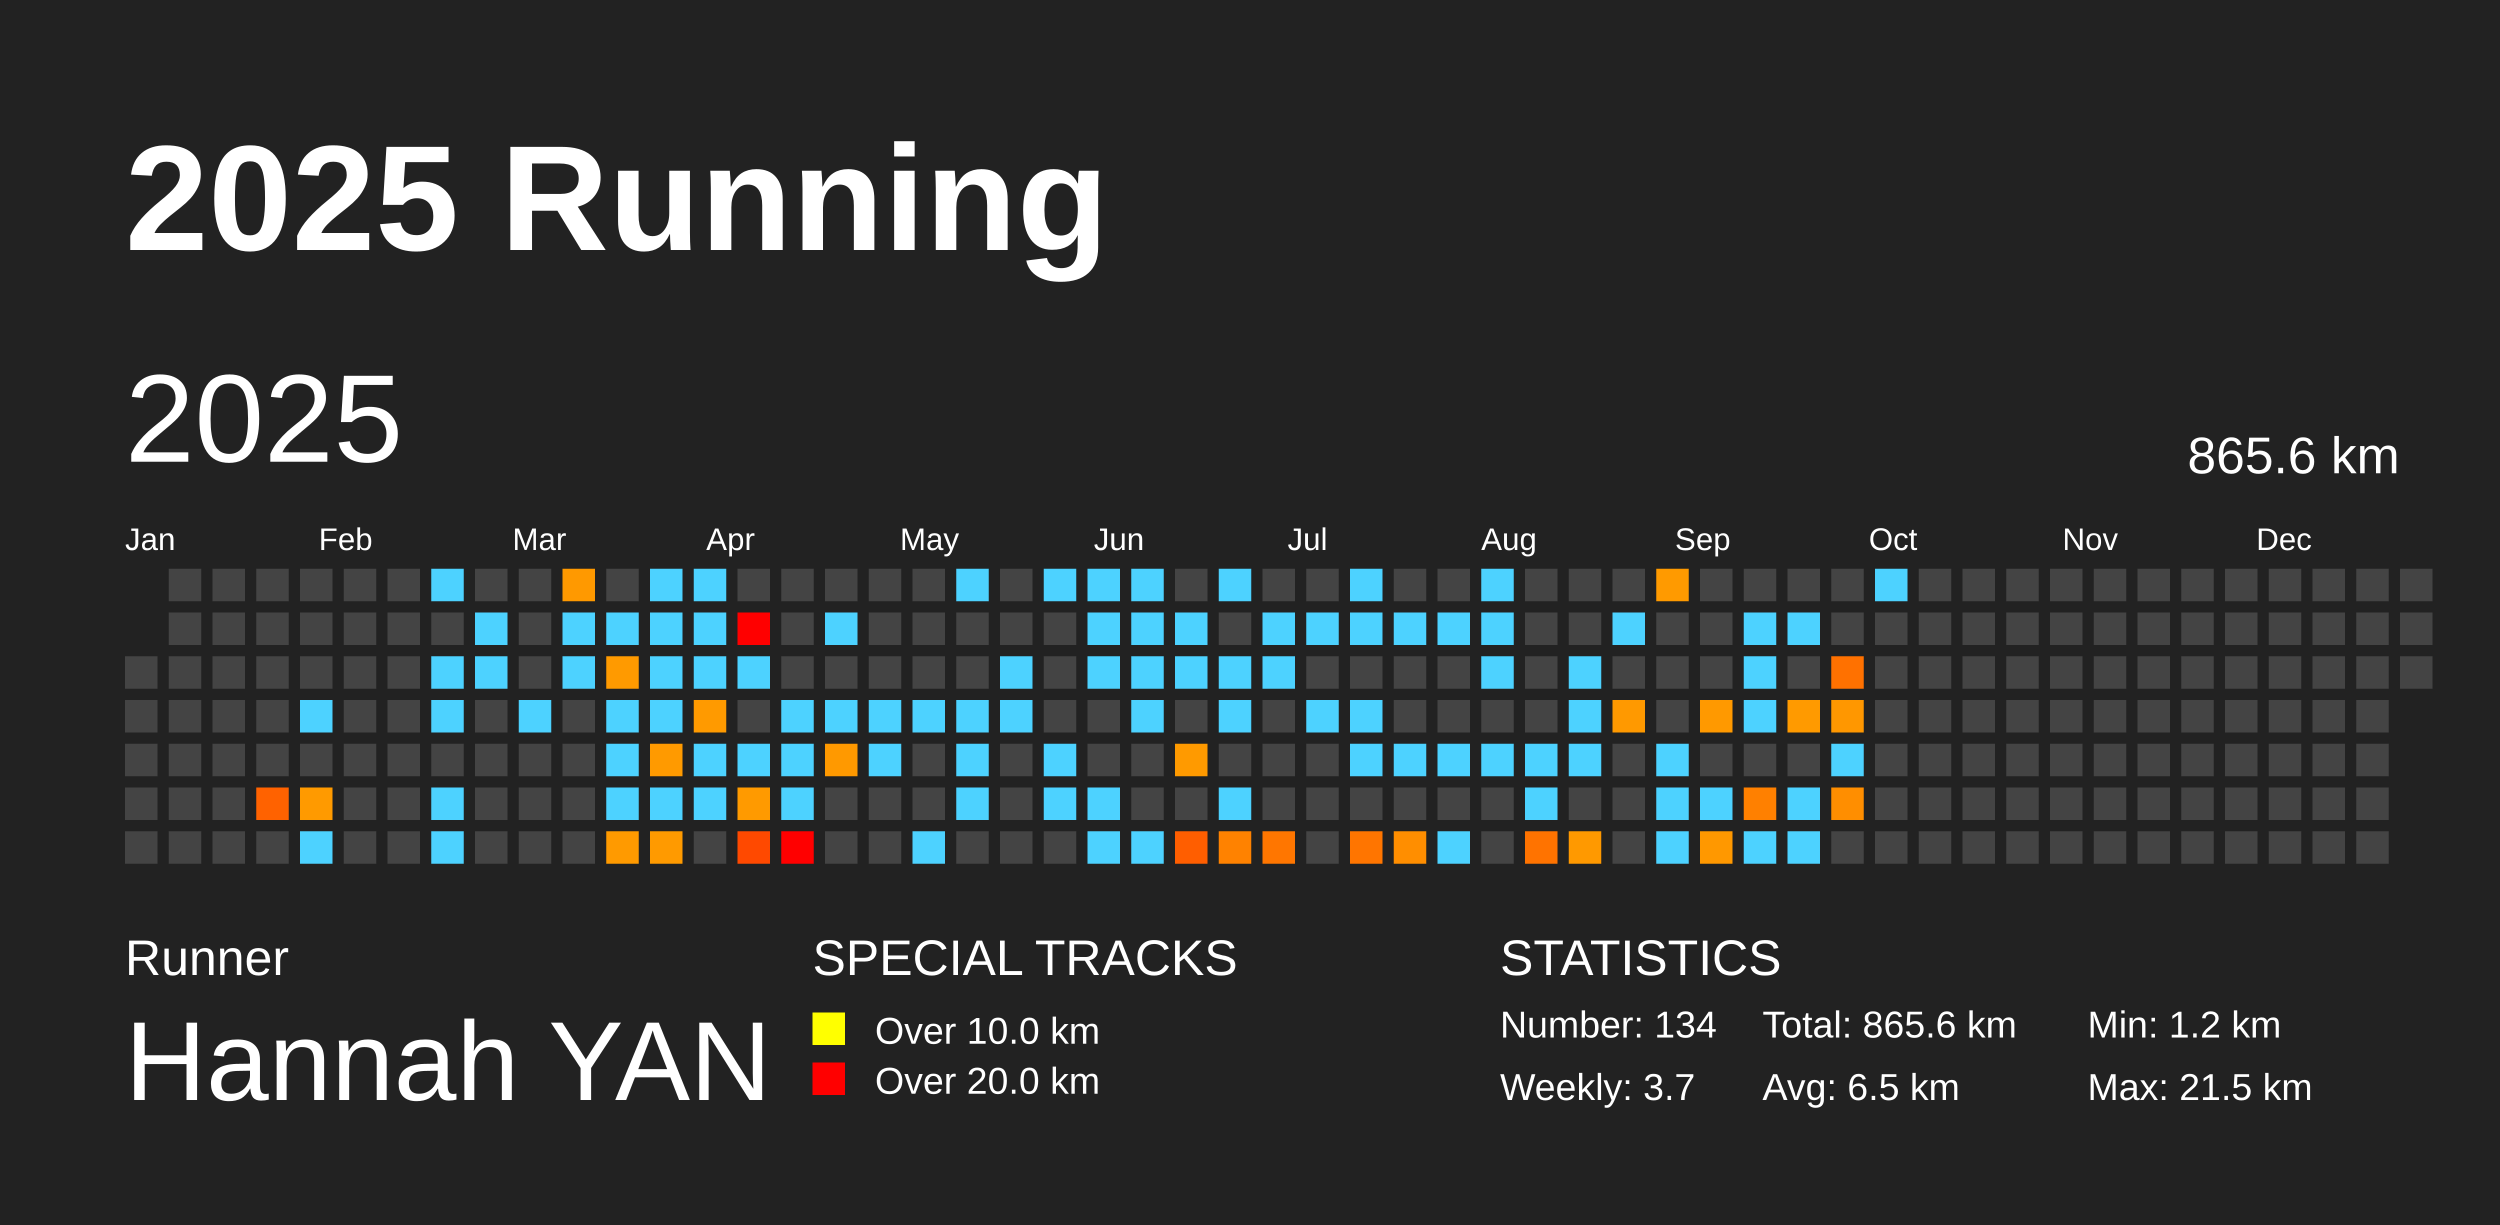
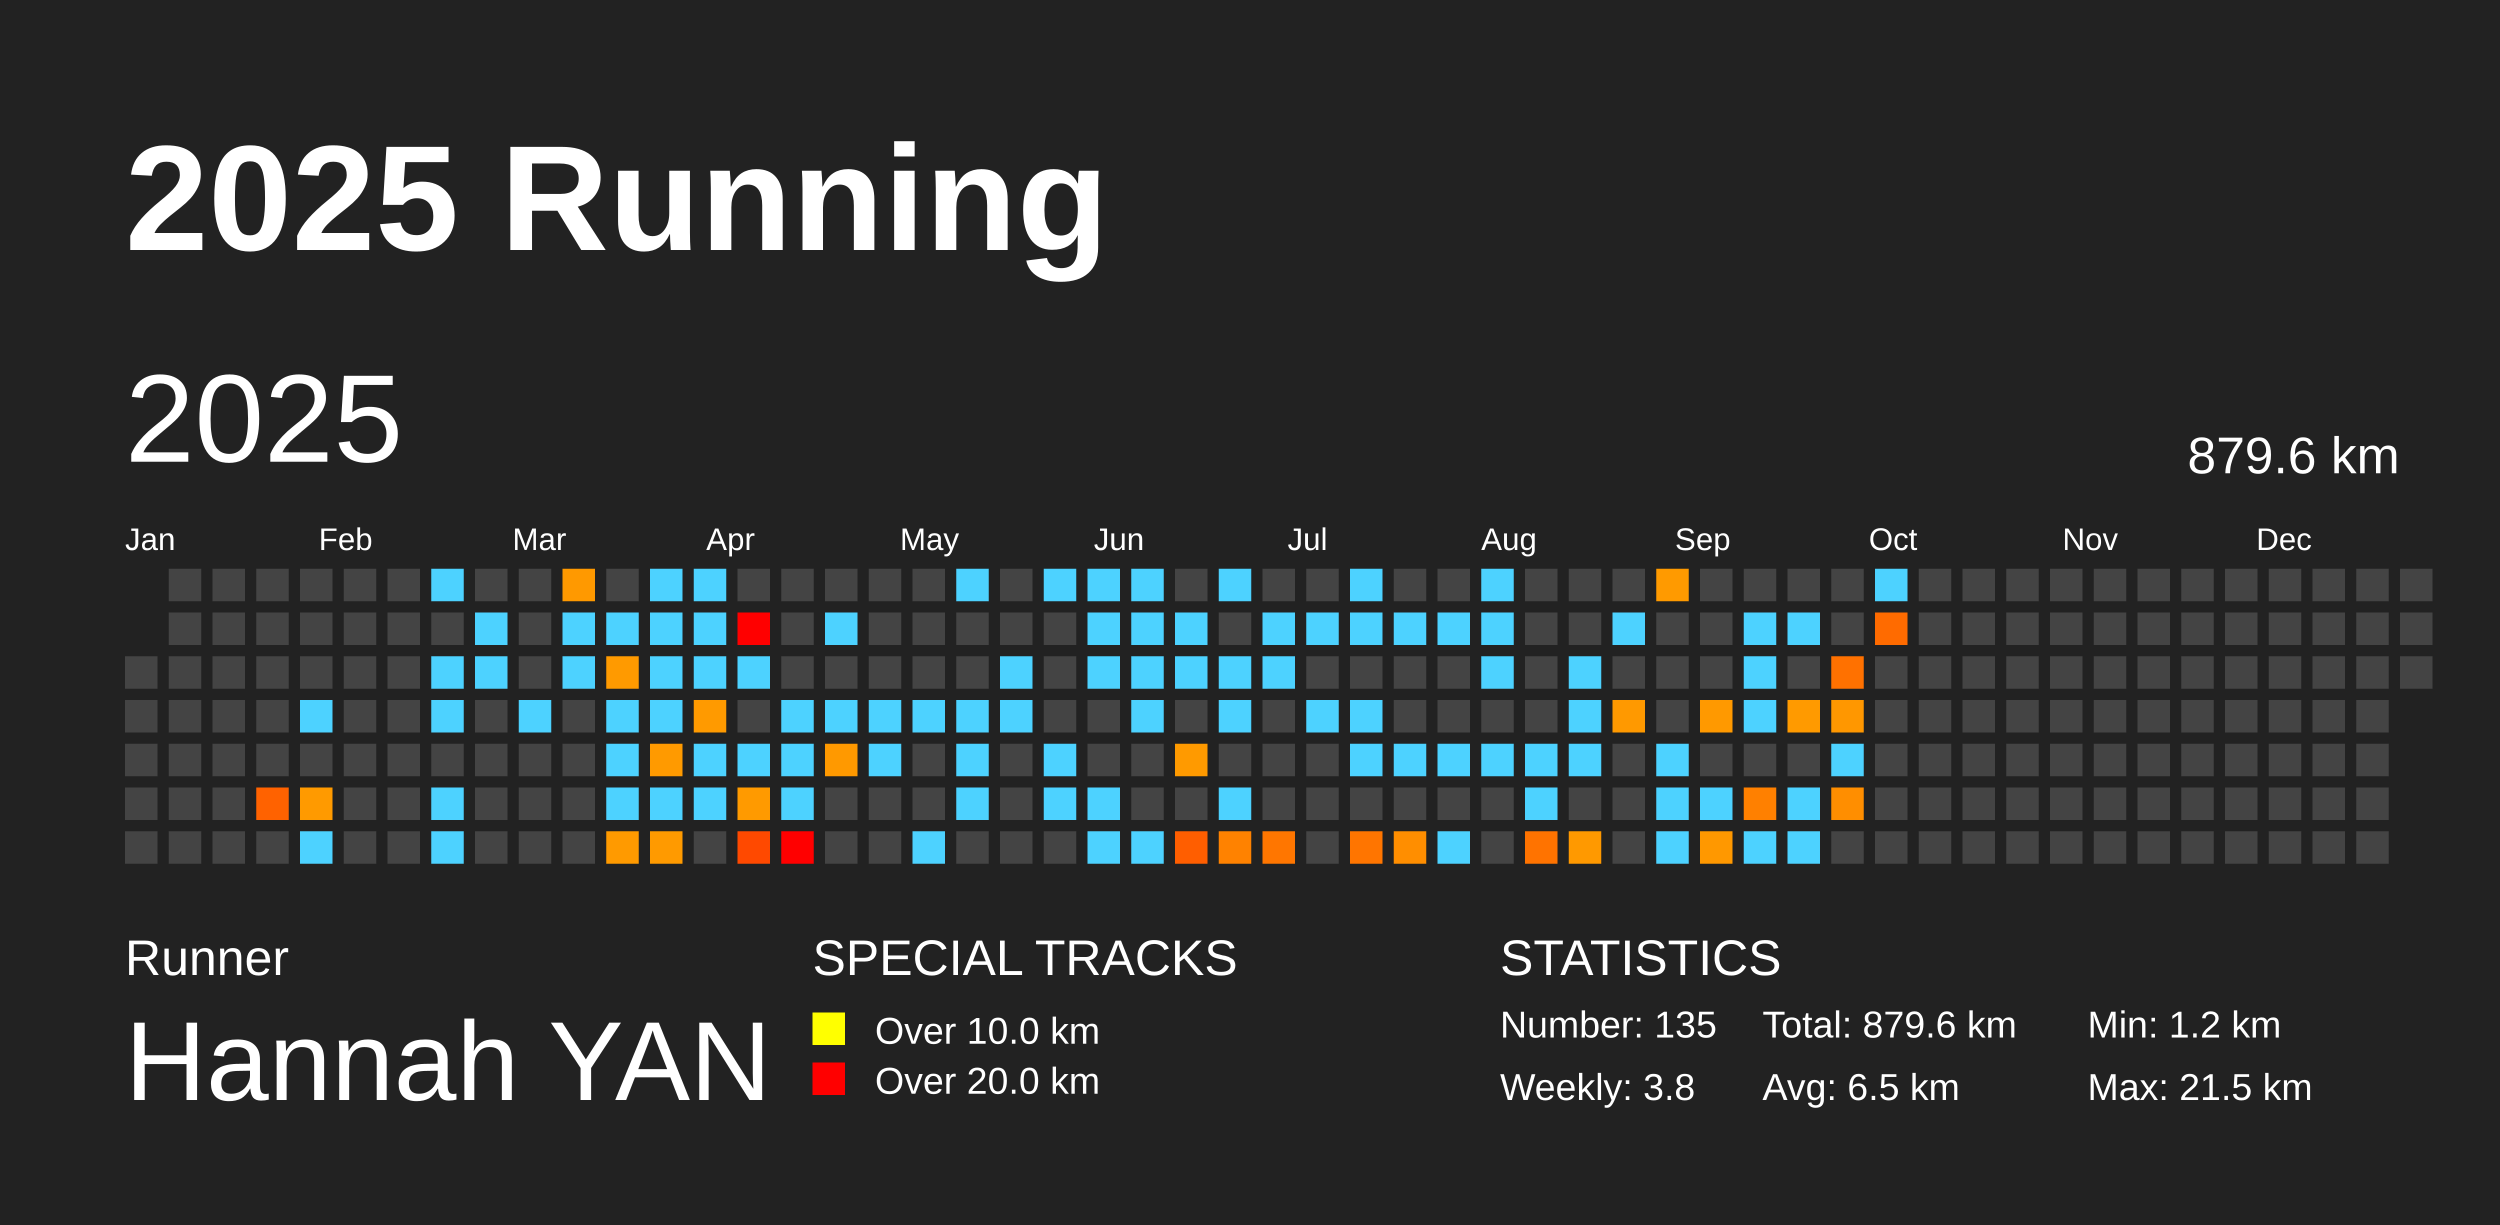
<svg xmlns="http://www.w3.org/2000/svg" baseProfile="full" height="98mm" version="1.1" viewBox="0,0,200,98" width="200mm">
  <defs />
  <rect fill="#222222" height="98" width="200" x="0" y="0" />
  <text fill="#FFFFFF" style="font-size:12px; font-family:Arial; font-weight:bold;" x="10" y="20">2025 Running</text>
  <text fill="#FFFFFF" style="font-size:4px; font-family:Arial" x="10" y="78">Runner</text>
  <text fill="#FFFFFF" style="font-size:9px; font-family:Arial" x="10" y="88">Hannah YAN</text>
  <text fill="#FFFFFF" style="font-size:4px; font-family:Arial" x="65" y="78">SPECIAL TRACKS</text>
  <rect fill="yellow" height="2.6" width="2.6" x="65" y="81" />
  <text fill="#FFFFFF" style="font-size:3px; font-family:Arial" x="70" y="83.5">Over 10.0 km</text>
  <rect fill="red" height="2.6" width="2.6" x="65" y="85" />
  <text fill="#FFFFFF" style="font-size:3px; font-family:Arial" x="70" y="87.5">Over 20.0 km</text>
  <text fill="#FFFFFF" style="font-size:4px; font-family:Arial" x="120" y="78">STATISTICS</text>
-   <text fill="#FFFFFF" style="font-size:3px; font-family:Arial" x="120" y="83">Number: 134</text>
-   <text fill="#FFFFFF" style="font-size:3px; font-family:Arial" x="120" y="88">Weekly: 3.7</text>
-   <text fill="#FFFFFF" style="font-size:3px; font-family:Arial" x="141" y="83">Total: 865.6 km</text>
+   <text fill="#FFFFFF" style="font-size:3px; font-family:Arial" x="120" y="83">Number: 135</text>
+   <text fill="#FFFFFF" style="font-size:3px; font-family:Arial" x="120" y="88">Weekly: 3.8</text>
+   <text fill="#FFFFFF" style="font-size:3px; font-family:Arial" x="141" y="83">Total: 879.6 km</text>
  <text fill="#FFFFFF" style="font-size:3px; font-family:Arial" x="141" y="88">Avg: 6.5 km</text>
  <text fill="#FFFFFF" style="font-size:3px; font-family:Arial" x="167" y="83">Min: 1.2 km</text>
  <text fill="#FFFFFF" style="font-size:3px; font-family:Arial" x="167" y="88">Max: 21.5 km</text>
  <text dominant-baseline="hanging" fill="#FFFFFF" style="font-size:10.0px; font-family:Arial;" x="10" y="30">2025</text>
-   <text dominant-baseline="hanging" fill="#FFFFFF" style="font-size:4.125px; font-family:Arial;" x="175" y="35">865.6 km</text>
+   <text dominant-baseline="hanging" fill="#FFFFFF" style="font-size:4.125px; font-family:Arial;" x="175" y="35">879.6 km</text>
  <text fill="#FFFFFF" style="font-size:2.5px; font-family:Arial" x="10.0" y="44">Jan</text>
  <text fill="#FFFFFF" style="font-size:2.5px; font-family:Arial" x="25.5" y="44">Feb</text>
  <text fill="#FFFFFF" style="font-size:2.5px; font-family:Arial" x="41.0" y="44">Mar</text>
  <text fill="#FFFFFF" style="font-size:2.5px; font-family:Arial" x="56.5" y="44">Apr</text>
  <text fill="#FFFFFF" style="font-size:2.5px; font-family:Arial" x="72.0" y="44">May</text>
  <text fill="#FFFFFF" style="font-size:2.5px; font-family:Arial" x="87.5" y="44">Jun</text>
  <text fill="#FFFFFF" style="font-size:2.5px; font-family:Arial" x="103.0" y="44">Jul</text>
  <text fill="#FFFFFF" style="font-size:2.5px; font-family:Arial" x="118.5" y="44">Aug</text>
  <text fill="#FFFFFF" style="font-size:2.5px; font-family:Arial" x="134.0" y="44">Sep</text>
  <text fill="#FFFFFF" style="font-size:2.5px; font-family:Arial" x="149.5" y="44">Oct</text>
  <text fill="#FFFFFF" style="font-size:2.5px; font-family:Arial" x="165.0" y="44">Nov</text>
  <text fill="#FFFFFF" style="font-size:2.5px; font-family:Arial" x="180.5" y="44">Dec</text>
  <rect fill="#444444" height="2.6" width="2.6" x="10.0" y="52.5" />
  <rect fill="#444444" height="2.6" width="2.6" x="10.0" y="56.0" />
  <rect fill="#444444" height="2.6" width="2.6" x="10.0" y="59.5" />
  <rect fill="#444444" height="2.6" width="2.6" x="10.0" y="63.0" />
  <rect fill="#444444" height="2.6" width="2.6" x="10.0" y="66.5" />
  <rect fill="#444444" height="2.6" width="2.6" x="13.5" y="45.5" />
  <rect fill="#444444" height="2.6" width="2.6" x="13.5" y="49.0" />
  <rect fill="#444444" height="2.6" width="2.6" x="13.5" y="52.5" />
  <rect fill="#444444" height="2.6" width="2.6" x="13.5" y="56.0" />
  <rect fill="#444444" height="2.6" width="2.6" x="13.5" y="59.5" />
  <rect fill="#444444" height="2.6" width="2.6" x="13.5" y="63.0" />
  <rect fill="#444444" height="2.6" width="2.6" x="13.5" y="66.5" />
  <rect fill="#444444" height="2.6" width="2.6" x="17.0" y="45.5" />
  <rect fill="#444444" height="2.6" width="2.6" x="17.0" y="49.0" />
  <rect fill="#444444" height="2.6" width="2.6" x="17.0" y="52.5" />
  <rect fill="#444444" height="2.6" width="2.6" x="17.0" y="56.0" />
  <rect fill="#444444" height="2.6" width="2.6" x="17.0" y="59.5" />
  <rect fill="#444444" height="2.6" width="2.6" x="17.0" y="63.0" />
  <rect fill="#444444" height="2.6" width="2.6" x="17.0" y="66.5" />
  <rect fill="#444444" height="2.6" width="2.6" x="20.5" y="45.5" />
  <rect fill="#444444" height="2.6" width="2.6" x="20.5" y="49.0" />
  <rect fill="#444444" height="2.6" width="2.6" x="20.5" y="52.5" />
  <rect fill="#444444" height="2.6" width="2.6" x="20.5" y="56.0" />
  <rect fill="#444444" height="2.6" width="2.6" x="20.5" y="59.5" />
  <rect fill="#ff6200" height="2.6" width="2.6" x="20.5" y="63.0" />
  <rect fill="#444444" height="2.6" width="2.6" x="20.5" y="66.5" />
  <rect fill="#444444" height="2.6" width="2.6" x="24.0" y="45.5" />
  <rect fill="#444444" height="2.6" width="2.6" x="24.0" y="49.0" />
  <rect fill="#444444" height="2.6" width="2.6" x="24.0" y="52.5" />
  <rect fill="#4dd2ff" height="2.6" width="2.6" x="24.0" y="56.0" />
  <rect fill="#444444" height="2.6" width="2.6" x="24.0" y="59.5" />
  <rect fill="#ff9a00" height="2.6" width="2.6" x="24.0" y="63.0" />
  <rect fill="#4dd2ff" height="2.6" width="2.6" x="24.0" y="66.5" />
  <rect fill="#444444" height="2.6" width="2.6" x="27.5" y="45.5" />
  <rect fill="#444444" height="2.6" width="2.6" x="27.5" y="49.0" />
  <rect fill="#444444" height="2.6" width="2.6" x="27.5" y="52.5" />
  <rect fill="#444444" height="2.6" width="2.6" x="27.5" y="56.0" />
  <rect fill="#444444" height="2.6" width="2.6" x="27.5" y="59.5" />
  <rect fill="#444444" height="2.6" width="2.6" x="27.5" y="63.0" />
  <rect fill="#444444" height="2.6" width="2.6" x="27.5" y="66.5" />
  <rect fill="#444444" height="2.6" width="2.6" x="31.0" y="45.5" />
  <rect fill="#444444" height="2.6" width="2.6" x="31.0" y="49.0" />
  <rect fill="#444444" height="2.6" width="2.6" x="31.0" y="52.5" />
  <rect fill="#444444" height="2.6" width="2.6" x="31.0" y="56.0" />
  <rect fill="#444444" height="2.6" width="2.6" x="31.0" y="59.5" />
  <rect fill="#444444" height="2.6" width="2.6" x="31.0" y="63.0" />
  <rect fill="#444444" height="2.6" width="2.6" x="31.0" y="66.5" />
  <rect fill="#4dd2ff" height="2.6" width="2.6" x="34.5" y="45.5" />
  <rect fill="#444444" height="2.6" width="2.6" x="34.5" y="49.0" />
  <rect fill="#4dd2ff" height="2.6" width="2.6" x="34.5" y="52.5" />
  <rect fill="#4dd2ff" height="2.6" width="2.6" x="34.5" y="56.0" />
  <rect fill="#444444" height="2.6" width="2.6" x="34.5" y="59.5" />
  <rect fill="#4dd2ff" height="2.6" width="2.6" x="34.5" y="63.0" />
  <rect fill="#4dd2ff" height="2.6" width="2.6" x="34.5" y="66.5" />
  <rect fill="#444444" height="2.6" width="2.6" x="38.0" y="45.5" />
  <rect fill="#4dd2ff" height="2.6" width="2.6" x="38.0" y="49.0" />
  <rect fill="#4dd2ff" height="2.6" width="2.6" x="38.0" y="52.5" />
  <rect fill="#444444" height="2.6" width="2.6" x="38.0" y="56.0" />
  <rect fill="#444444" height="2.6" width="2.6" x="38.0" y="59.5" />
  <rect fill="#444444" height="2.6" width="2.6" x="38.0" y="63.0" />
  <rect fill="#444444" height="2.6" width="2.6" x="38.0" y="66.5" />
  <rect fill="#444444" height="2.6" width="2.6" x="41.5" y="45.5" />
  <rect fill="#444444" height="2.6" width="2.6" x="41.5" y="49.0" />
  <rect fill="#444444" height="2.6" width="2.6" x="41.5" y="52.5" />
  <rect fill="#4dd2ff" height="2.6" width="2.6" x="41.5" y="56.0" />
  <rect fill="#444444" height="2.6" width="2.6" x="41.5" y="59.5" />
  <rect fill="#444444" height="2.6" width="2.6" x="41.5" y="63.0" />
  <rect fill="#444444" height="2.6" width="2.6" x="41.5" y="66.5" />
  <rect fill="#ff9900" height="2.6" width="2.6" x="45.0" y="45.5" />
  <rect fill="#4dd2ff" height="2.6" width="2.6" x="45.0" y="49.0" />
  <rect fill="#4dd2ff" height="2.6" width="2.6" x="45.0" y="52.5" />
  <rect fill="#444444" height="2.6" width="2.6" x="45.0" y="56.0" />
  <rect fill="#444444" height="2.6" width="2.6" x="45.0" y="59.5" />
  <rect fill="#444444" height="2.6" width="2.6" x="45.0" y="63.0" />
  <rect fill="#444444" height="2.6" width="2.6" x="45.0" y="66.5" />
  <rect fill="#444444" height="2.6" width="2.6" x="48.5" y="45.5" />
  <rect fill="#4dd2ff" height="2.6" width="2.6" x="48.5" y="49.0" />
  <rect fill="#ff9a00" height="2.6" width="2.6" x="48.5" y="52.5" />
  <rect fill="#4dd2ff" height="2.6" width="2.6" x="48.5" y="56.0" />
  <rect fill="#4dd2ff" height="2.6" width="2.6" x="48.5" y="59.5" />
  <rect fill="#4dd2ff" height="2.6" width="2.6" x="48.5" y="63.0" />
  <rect fill="#ff9a00" height="2.6" width="2.6" x="48.5" y="66.5" />
  <rect fill="#4dd2ff" height="2.6" width="2.6" x="52.0" y="45.5" />
  <rect fill="#4dd2ff" height="2.6" width="2.6" x="52.0" y="49.0" />
  <rect fill="#4dd2ff" height="2.6" width="2.6" x="52.0" y="52.5" />
  <rect fill="#4dd2ff" height="2.6" width="2.6" x="52.0" y="56.0" />
  <rect fill="#ff9a00" height="2.6" width="2.6" x="52.0" y="59.5" />
  <rect fill="#4dd2ff" height="2.6" width="2.6" x="52.0" y="63.0" />
  <rect fill="#ff9a00" height="2.6" width="2.6" x="52.0" y="66.5" />
  <rect fill="#4dd2ff" height="2.6" width="2.6" x="55.5" y="45.5" />
  <rect fill="#4dd2ff" height="2.6" width="2.6" x="55.5" y="49.0" />
  <rect fill="#4dd2ff" height="2.6" width="2.6" x="55.5" y="52.5" />
  <rect fill="#ff9a00" height="2.6" width="2.6" x="55.5" y="56.0" />
  <rect fill="#4dd2ff" height="2.6" width="2.6" x="55.5" y="59.5" />
  <rect fill="#4dd2ff" height="2.6" width="2.6" x="55.5" y="63.0" />
  <rect fill="#444444" height="2.6" width="2.6" x="55.5" y="66.5" />
  <rect fill="#444444" height="2.6" width="2.6" x="59.0" y="45.5" />
  <rect fill="red" height="2.6" width="2.6" x="59.0" y="49.0" />
  <rect fill="#4dd2ff" height="2.6" width="2.6" x="59.0" y="52.5" />
  <rect fill="#444444" height="2.6" width="2.6" x="59.0" y="56.0" />
  <rect fill="#4dd2ff" height="2.6" width="2.6" x="59.0" y="59.5" />
  <rect fill="#ff9a00" height="2.6" width="2.6" x="59.0" y="63.0" />
  <rect fill="#ff4900" height="2.6" width="2.6" x="59.0" y="66.5" />
  <rect fill="#444444" height="2.6" width="2.6" x="62.5" y="45.5" />
  <rect fill="#444444" height="2.6" width="2.6" x="62.5" y="49.0" />
  <rect fill="#444444" height="2.6" width="2.6" x="62.5" y="52.5" />
  <rect fill="#4dd2ff" height="2.6" width="2.6" x="62.5" y="56.0" />
  <rect fill="#4dd2ff" height="2.6" width="2.6" x="62.5" y="59.5" />
  <rect fill="#4dd2ff" height="2.6" width="2.6" x="62.5" y="63.0" />
  <rect fill="red" height="2.6" width="2.6" x="62.5" y="66.5" />
  <rect fill="#444444" height="2.6" width="2.6" x="66.0" y="45.5" />
  <rect fill="#4dd2ff" height="2.6" width="2.6" x="66.0" y="49.0" />
  <rect fill="#444444" height="2.6" width="2.6" x="66.0" y="52.5" />
  <rect fill="#4dd2ff" height="2.6" width="2.6" x="66.0" y="56.0" />
  <rect fill="#ff9900" height="2.6" width="2.6" x="66.0" y="59.5" />
  <rect fill="#444444" height="2.6" width="2.6" x="66.0" y="63.0" />
  <rect fill="#444444" height="2.6" width="2.6" x="66.0" y="66.5" />
  <rect fill="#444444" height="2.6" width="2.6" x="69.5" y="45.5" />
  <rect fill="#444444" height="2.6" width="2.6" x="69.5" y="49.0" />
  <rect fill="#444444" height="2.6" width="2.6" x="69.5" y="52.5" />
  <rect fill="#4dd2ff" height="2.6" width="2.6" x="69.5" y="56.0" />
  <rect fill="#4dd2ff" height="2.6" width="2.6" x="69.5" y="59.5" />
  <rect fill="#444444" height="2.6" width="2.6" x="69.5" y="63.0" />
  <rect fill="#444444" height="2.6" width="2.6" x="69.5" y="66.5" />
  <rect fill="#444444" height="2.6" width="2.6" x="73.0" y="45.5" />
  <rect fill="#444444" height="2.6" width="2.6" x="73.0" y="49.0" />
  <rect fill="#444444" height="2.6" width="2.6" x="73.0" y="52.5" />
  <rect fill="#4dd2ff" height="2.6" width="2.6" x="73.0" y="56.0" />
  <rect fill="#444444" height="2.6" width="2.6" x="73.0" y="59.5" />
  <rect fill="#444444" height="2.6" width="2.6" x="73.0" y="63.0" />
  <rect fill="#4dd2ff" height="2.6" width="2.6" x="73.0" y="66.5" />
  <rect fill="#4dd2ff" height="2.6" width="2.6" x="76.5" y="45.5" />
  <rect fill="#444444" height="2.6" width="2.6" x="76.5" y="49.0" />
  <rect fill="#444444" height="2.6" width="2.6" x="76.5" y="52.5" />
  <rect fill="#4dd2ff" height="2.6" width="2.6" x="76.5" y="56.0" />
  <rect fill="#4dd2ff" height="2.6" width="2.6" x="76.5" y="59.5" />
  <rect fill="#4dd2ff" height="2.6" width="2.6" x="76.5" y="63.0" />
  <rect fill="#444444" height="2.6" width="2.6" x="76.5" y="66.5" />
  <rect fill="#444444" height="2.6" width="2.6" x="80.0" y="45.5" />
  <rect fill="#444444" height="2.6" width="2.6" x="80.0" y="49.0" />
  <rect fill="#4dd2ff" height="2.6" width="2.6" x="80.0" y="52.5" />
  <rect fill="#4dd2ff" height="2.6" width="2.6" x="80.0" y="56.0" />
  <rect fill="#444444" height="2.6" width="2.6" x="80.0" y="59.5" />
  <rect fill="#444444" height="2.6" width="2.6" x="80.0" y="63.0" />
  <rect fill="#444444" height="2.6" width="2.6" x="80.0" y="66.5" />
  <rect fill="#4dd2ff" height="2.6" width="2.6" x="83.5" y="45.5" />
  <rect fill="#444444" height="2.6" width="2.6" x="83.5" y="49.0" />
  <rect fill="#444444" height="2.6" width="2.6" x="83.5" y="52.5" />
  <rect fill="#444444" height="2.6" width="2.6" x="83.5" y="56.0" />
  <rect fill="#4dd2ff" height="2.6" width="2.6" x="83.5" y="59.5" />
  <rect fill="#4dd2ff" height="2.6" width="2.6" x="83.5" y="63.0" />
  <rect fill="#444444" height="2.6" width="2.6" x="83.5" y="66.5" />
  <rect fill="#4dd2ff" height="2.6" width="2.6" x="87.0" y="45.5" />
  <rect fill="#4dd2ff" height="2.6" width="2.6" x="87.0" y="49.0" />
  <rect fill="#4dd2ff" height="2.6" width="2.6" x="87.0" y="52.5" />
  <rect fill="#444444" height="2.6" width="2.6" x="87.0" y="56.0" />
  <rect fill="#444444" height="2.6" width="2.6" x="87.0" y="59.5" />
  <rect fill="#4dd2ff" height="2.6" width="2.6" x="87.0" y="63.0" />
  <rect fill="#4dd2ff" height="2.6" width="2.6" x="87.0" y="66.5" />
  <rect fill="#4dd2ff" height="2.6" width="2.6" x="90.5" y="45.5" />
  <rect fill="#4dd2ff" height="2.6" width="2.6" x="90.5" y="49.0" />
  <rect fill="#4dd2ff" height="2.6" width="2.6" x="90.5" y="52.5" />
  <rect fill="#4dd2ff" height="2.6" width="2.6" x="90.5" y="56.0" />
  <rect fill="#444444" height="2.6" width="2.6" x="90.5" y="59.5" />
  <rect fill="#444444" height="2.6" width="2.6" x="90.5" y="63.0" />
  <rect fill="#4dd2ff" height="2.6" width="2.6" x="90.5" y="66.5" />
  <rect fill="#444444" height="2.6" width="2.6" x="94.0" y="45.5" />
  <rect fill="#4dd2ff" height="2.6" width="2.6" x="94.0" y="49.0" />
  <rect fill="#4dd2ff" height="2.6" width="2.6" x="94.0" y="52.5" />
  <rect fill="#444444" height="2.6" width="2.6" x="94.0" y="56.0" />
  <rect fill="#ff9a00" height="2.6" width="2.6" x="94.0" y="59.5" />
  <rect fill="#444444" height="2.6" width="2.6" x="94.0" y="63.0" />
  <rect fill="#ff5e00" height="2.6" width="2.6" x="94.0" y="66.5" />
  <rect fill="#4dd2ff" height="2.6" width="2.6" x="97.5" y="45.5" />
  <rect fill="#444444" height="2.6" width="2.6" x="97.5" y="49.0" />
  <rect fill="#4dd2ff" height="2.6" width="2.6" x="97.5" y="52.5" />
  <rect fill="#4dd2ff" height="2.6" width="2.6" x="97.5" y="56.0" />
  <rect fill="#444444" height="2.6" width="2.6" x="97.5" y="59.5" />
  <rect fill="#4dd2ff" height="2.6" width="2.6" x="97.5" y="63.0" />
  <rect fill="#ff8200" height="2.6" width="2.6" x="97.5" y="66.5" />
  <rect fill="#444444" height="2.6" width="2.6" x="101.0" y="45.5" />
  <rect fill="#4dd2ff" height="2.6" width="2.6" x="101.0" y="49.0" />
  <rect fill="#4dd2ff" height="2.6" width="2.6" x="101.0" y="52.5" />
  <rect fill="#444444" height="2.6" width="2.6" x="101.0" y="56.0" />
  <rect fill="#444444" height="2.6" width="2.6" x="101.0" y="59.5" />
  <rect fill="#444444" height="2.6" width="2.6" x="101.0" y="63.0" />
  <rect fill="#ff7600" height="2.6" width="2.6" x="101.0" y="66.5" />
  <rect fill="#444444" height="2.6" width="2.6" x="104.5" y="45.5" />
  <rect fill="#4dd2ff" height="2.6" width="2.6" x="104.5" y="49.0" />
  <rect fill="#444444" height="2.6" width="2.6" x="104.5" y="52.5" />
  <rect fill="#4dd2ff" height="2.6" width="2.6" x="104.5" y="56.0" />
  <rect fill="#444444" height="2.6" width="2.6" x="104.5" y="59.5" />
  <rect fill="#444444" height="2.6" width="2.6" x="104.5" y="63.0" />
  <rect fill="#444444" height="2.6" width="2.6" x="104.5" y="66.5" />
  <rect fill="#4dd2ff" height="2.6" width="2.6" x="108.0" y="45.5" />
  <rect fill="#4dd2ff" height="2.6" width="2.6" x="108.0" y="49.0" />
  <rect fill="#444444" height="2.6" width="2.6" x="108.0" y="52.5" />
  <rect fill="#4dd2ff" height="2.6" width="2.6" x="108.0" y="56.0" />
  <rect fill="#4dd2ff" height="2.6" width="2.6" x="108.0" y="59.5" />
  <rect fill="#444444" height="2.6" width="2.6" x="108.0" y="63.0" />
  <rect fill="#ff7500" height="2.6" width="2.6" x="108.0" y="66.5" />
  <rect fill="#444444" height="2.6" width="2.6" x="111.5" y="45.5" />
  <rect fill="#4dd2ff" height="2.6" width="2.6" x="111.5" y="49.0" />
  <rect fill="#444444" height="2.6" width="2.6" x="111.5" y="52.5" />
  <rect fill="#444444" height="2.6" width="2.6" x="111.5" y="56.0" />
  <rect fill="#4dd2ff" height="2.6" width="2.6" x="111.5" y="59.5" />
  <rect fill="#444444" height="2.6" width="2.6" x="111.5" y="63.0" />
  <rect fill="#ff8e00" height="2.6" width="2.6" x="111.5" y="66.5" />
  <rect fill="#444444" height="2.6" width="2.6" x="115.0" y="45.5" />
  <rect fill="#4dd2ff" height="2.6" width="2.6" x="115.0" y="49.0" />
  <rect fill="#444444" height="2.6" width="2.6" x="115.0" y="52.5" />
  <rect fill="#444444" height="2.6" width="2.6" x="115.0" y="56.0" />
  <rect fill="#4dd2ff" height="2.6" width="2.6" x="115.0" y="59.5" />
  <rect fill="#444444" height="2.6" width="2.6" x="115.0" y="63.0" />
  <rect fill="#4dd2ff" height="2.6" width="2.6" x="115.0" y="66.5" />
  <rect fill="#4dd2ff" height="2.6" width="2.6" x="118.5" y="45.5" />
  <rect fill="#4dd2ff" height="2.6" width="2.6" x="118.5" y="49.0" />
  <rect fill="#4dd2ff" height="2.6" width="2.6" x="118.5" y="52.5" />
  <rect fill="#444444" height="2.6" width="2.6" x="118.5" y="56.0" />
  <rect fill="#4dd2ff" height="2.6" width="2.6" x="118.5" y="59.5" />
  <rect fill="#444444" height="2.6" width="2.6" x="118.5" y="63.0" />
  <rect fill="#444444" height="2.6" width="2.6" x="118.5" y="66.5" />
  <rect fill="#444444" height="2.6" width="2.6" x="122.0" y="45.5" />
  <rect fill="#444444" height="2.6" width="2.6" x="122.0" y="49.0" />
  <rect fill="#444444" height="2.6" width="2.6" x="122.0" y="52.5" />
  <rect fill="#444444" height="2.6" width="2.6" x="122.0" y="56.0" />
  <rect fill="#4dd2ff" height="2.6" width="2.6" x="122.0" y="59.5" />
  <rect fill="#4dd2ff" height="2.6" width="2.6" x="122.0" y="63.0" />
  <rect fill="#ff7300" height="2.6" width="2.6" x="122.0" y="66.5" />
  <rect fill="#444444" height="2.6" width="2.6" x="125.5" y="45.5" />
  <rect fill="#444444" height="2.6" width="2.6" x="125.5" y="49.0" />
  <rect fill="#4dd2ff" height="2.6" width="2.6" x="125.5" y="52.5" />
  <rect fill="#4dd2ff" height="2.6" width="2.6" x="125.5" y="56.0" />
  <rect fill="#4dd2ff" height="2.6" width="2.6" x="125.5" y="59.5" />
  <rect fill="#444444" height="2.6" width="2.6" x="125.5" y="63.0" />
  <rect fill="#ff9900" height="2.6" width="2.6" x="125.5" y="66.5" />
  <rect fill="#444444" height="2.6" width="2.6" x="129.0" y="45.5" />
  <rect fill="#4dd2ff" height="2.6" width="2.6" x="129.0" y="49.0" />
  <rect fill="#444444" height="2.6" width="2.6" x="129.0" y="52.5" />
  <rect fill="#ff9900" height="2.6" width="2.6" x="129.0" y="56.0" />
  <rect fill="#444444" height="2.6" width="2.6" x="129.0" y="59.5" />
  <rect fill="#444444" height="2.6" width="2.6" x="129.0" y="63.0" />
  <rect fill="#444444" height="2.6" width="2.6" x="129.0" y="66.5" />
  <rect fill="#ff9a00" height="2.6" width="2.6" x="132.5" y="45.5" />
  <rect fill="#444444" height="2.6" width="2.6" x="132.5" y="49.0" />
  <rect fill="#444444" height="2.6" width="2.6" x="132.5" y="52.5" />
  <rect fill="#444444" height="2.6" width="2.6" x="132.5" y="56.0" />
  <rect fill="#4dd2ff" height="2.6" width="2.6" x="132.5" y="59.5" />
  <rect fill="#4dd2ff" height="2.6" width="2.6" x="132.5" y="63.0" />
  <rect fill="#4dd2ff" height="2.6" width="2.6" x="132.5" y="66.5" />
  <rect fill="#444444" height="2.6" width="2.6" x="136.0" y="45.5" />
  <rect fill="#444444" height="2.6" width="2.6" x="136.0" y="49.0" />
  <rect fill="#444444" height="2.6" width="2.6" x="136.0" y="52.5" />
  <rect fill="#ff9900" height="2.6" width="2.6" x="136.0" y="56.0" />
  <rect fill="#444444" height="2.6" width="2.6" x="136.0" y="59.5" />
  <rect fill="#4dd2ff" height="2.6" width="2.6" x="136.0" y="63.0" />
  <rect fill="#ff9800" height="2.6" width="2.6" x="136.0" y="66.5" />
  <rect fill="#444444" height="2.6" width="2.6" x="139.5" y="45.5" />
  <rect fill="#4dd2ff" height="2.6" width="2.6" x="139.5" y="49.0" />
  <rect fill="#4dd2ff" height="2.6" width="2.6" x="139.5" y="52.5" />
  <rect fill="#4dd2ff" height="2.6" width="2.6" x="139.5" y="56.0" />
  <rect fill="#444444" height="2.6" width="2.6" x="139.5" y="59.5" />
  <rect fill="#ff8000" height="2.6" width="2.6" x="139.5" y="63.0" />
  <rect fill="#4dd2ff" height="2.6" width="2.6" x="139.5" y="66.5" />
  <rect fill="#444444" height="2.6" width="2.6" x="143.0" y="45.5" />
  <rect fill="#4dd2ff" height="2.6" width="2.6" x="143.0" y="49.0" />
  <rect fill="#444444" height="2.6" width="2.6" x="143.0" y="52.5" />
  <rect fill="#ff9a00" height="2.6" width="2.6" x="143.0" y="56.0" />
  <rect fill="#444444" height="2.6" width="2.6" x="143.0" y="59.5" />
  <rect fill="#4dd2ff" height="2.6" width="2.6" x="143.0" y="63.0" />
  <rect fill="#4dd2ff" height="2.6" width="2.6" x="143.0" y="66.5" />
  <rect fill="#444444" height="2.6" width="2.6" x="146.5" y="45.5" />
  <rect fill="#444444" height="2.6" width="2.6" x="146.5" y="49.0" />
  <rect fill="#ff7100" height="2.6" width="2.6" x="146.5" y="52.5" />
  <rect fill="#ff9700" height="2.6" width="2.6" x="146.5" y="56.0" />
  <rect fill="#4dd2ff" height="2.6" width="2.6" x="146.5" y="59.5" />
  <rect fill="#ff8e00" height="2.6" width="2.6" x="146.5" y="63.0" />
  <rect fill="#444444" height="2.6" width="2.6" x="146.5" y="66.5" />
  <rect fill="#4dd2ff" height="2.6" width="2.6" x="150.0" y="45.5" />
-   <rect fill="#444444" height="2.6" width="2.6" x="150.0" y="49.0" />
+   <rect fill="#ff6b00" height="2.6" width="2.6" x="150.0" y="49.0" />
  <rect fill="#444444" height="2.6" width="2.6" x="150.0" y="52.5" />
  <rect fill="#444444" height="2.6" width="2.6" x="150.0" y="56.0" />
  <rect fill="#444444" height="2.6" width="2.6" x="150.0" y="59.5" />
  <rect fill="#444444" height="2.6" width="2.6" x="150.0" y="63.0" />
  <rect fill="#444444" height="2.6" width="2.6" x="150.0" y="66.5" />
  <rect fill="#444444" height="2.6" width="2.6" x="153.5" y="45.5" />
  <rect fill="#444444" height="2.6" width="2.6" x="153.5" y="49.0" />
  <rect fill="#444444" height="2.6" width="2.6" x="153.5" y="52.5" />
  <rect fill="#444444" height="2.6" width="2.6" x="153.5" y="56.0" />
  <rect fill="#444444" height="2.6" width="2.6" x="153.5" y="59.5" />
  <rect fill="#444444" height="2.6" width="2.6" x="153.5" y="63.0" />
  <rect fill="#444444" height="2.6" width="2.6" x="153.5" y="66.5" />
  <rect fill="#444444" height="2.6" width="2.6" x="157.0" y="45.5" />
  <rect fill="#444444" height="2.6" width="2.6" x="157.0" y="49.0" />
  <rect fill="#444444" height="2.6" width="2.6" x="157.0" y="52.5" />
  <rect fill="#444444" height="2.6" width="2.6" x="157.0" y="56.0" />
  <rect fill="#444444" height="2.6" width="2.6" x="157.0" y="59.5" />
  <rect fill="#444444" height="2.6" width="2.6" x="157.0" y="63.0" />
  <rect fill="#444444" height="2.6" width="2.6" x="157.0" y="66.5" />
  <rect fill="#444444" height="2.6" width="2.6" x="160.5" y="45.5" />
  <rect fill="#444444" height="2.6" width="2.6" x="160.5" y="49.0" />
  <rect fill="#444444" height="2.6" width="2.6" x="160.5" y="52.5" />
  <rect fill="#444444" height="2.6" width="2.6" x="160.5" y="56.0" />
  <rect fill="#444444" height="2.6" width="2.6" x="160.5" y="59.5" />
  <rect fill="#444444" height="2.6" width="2.6" x="160.5" y="63.0" />
  <rect fill="#444444" height="2.6" width="2.6" x="160.5" y="66.5" />
  <rect fill="#444444" height="2.6" width="2.6" x="164.0" y="45.5" />
  <rect fill="#444444" height="2.6" width="2.6" x="164.0" y="49.0" />
  <rect fill="#444444" height="2.6" width="2.6" x="164.0" y="52.5" />
  <rect fill="#444444" height="2.6" width="2.6" x="164.0" y="56.0" />
  <rect fill="#444444" height="2.6" width="2.6" x="164.0" y="59.5" />
  <rect fill="#444444" height="2.6" width="2.6" x="164.0" y="63.0" />
  <rect fill="#444444" height="2.6" width="2.6" x="164.0" y="66.5" />
  <rect fill="#444444" height="2.6" width="2.6" x="167.5" y="45.5" />
  <rect fill="#444444" height="2.6" width="2.6" x="167.5" y="49.0" />
  <rect fill="#444444" height="2.6" width="2.6" x="167.5" y="52.5" />
  <rect fill="#444444" height="2.6" width="2.6" x="167.5" y="56.0" />
  <rect fill="#444444" height="2.6" width="2.6" x="167.5" y="59.5" />
  <rect fill="#444444" height="2.6" width="2.6" x="167.5" y="63.0" />
  <rect fill="#444444" height="2.6" width="2.6" x="167.5" y="66.5" />
  <rect fill="#444444" height="2.6" width="2.6" x="171.0" y="45.5" />
  <rect fill="#444444" height="2.6" width="2.6" x="171.0" y="49.0" />
  <rect fill="#444444" height="2.6" width="2.6" x="171.0" y="52.5" />
  <rect fill="#444444" height="2.6" width="2.6" x="171.0" y="56.0" />
  <rect fill="#444444" height="2.6" width="2.6" x="171.0" y="59.5" />
  <rect fill="#444444" height="2.6" width="2.6" x="171.0" y="63.0" />
  <rect fill="#444444" height="2.6" width="2.6" x="171.0" y="66.5" />
  <rect fill="#444444" height="2.6" width="2.6" x="174.5" y="45.5" />
  <rect fill="#444444" height="2.6" width="2.6" x="174.5" y="49.0" />
  <rect fill="#444444" height="2.6" width="2.6" x="174.5" y="52.5" />
  <rect fill="#444444" height="2.6" width="2.6" x="174.5" y="56.0" />
  <rect fill="#444444" height="2.6" width="2.6" x="174.5" y="59.5" />
  <rect fill="#444444" height="2.6" width="2.6" x="174.5" y="63.0" />
  <rect fill="#444444" height="2.6" width="2.6" x="174.5" y="66.5" />
  <rect fill="#444444" height="2.6" width="2.6" x="178.0" y="45.5" />
  <rect fill="#444444" height="2.6" width="2.6" x="178.0" y="49.0" />
  <rect fill="#444444" height="2.6" width="2.6" x="178.0" y="52.5" />
  <rect fill="#444444" height="2.6" width="2.6" x="178.0" y="56.0" />
  <rect fill="#444444" height="2.6" width="2.6" x="178.0" y="59.5" />
  <rect fill="#444444" height="2.6" width="2.6" x="178.0" y="63.0" />
  <rect fill="#444444" height="2.6" width="2.6" x="178.0" y="66.5" />
  <rect fill="#444444" height="2.6" width="2.6" x="181.5" y="45.5" />
  <rect fill="#444444" height="2.6" width="2.6" x="181.5" y="49.0" />
  <rect fill="#444444" height="2.6" width="2.6" x="181.5" y="52.5" />
  <rect fill="#444444" height="2.6" width="2.6" x="181.5" y="56.0" />
  <rect fill="#444444" height="2.6" width="2.6" x="181.5" y="59.5" />
  <rect fill="#444444" height="2.6" width="2.6" x="181.5" y="63.0" />
  <rect fill="#444444" height="2.6" width="2.6" x="181.5" y="66.5" />
  <rect fill="#444444" height="2.6" width="2.6" x="185.0" y="45.5" />
  <rect fill="#444444" height="2.6" width="2.6" x="185.0" y="49.0" />
  <rect fill="#444444" height="2.6" width="2.6" x="185.0" y="52.5" />
  <rect fill="#444444" height="2.6" width="2.6" x="185.0" y="56.0" />
  <rect fill="#444444" height="2.6" width="2.6" x="185.0" y="59.5" />
  <rect fill="#444444" height="2.6" width="2.6" x="185.0" y="63.0" />
  <rect fill="#444444" height="2.6" width="2.6" x="185.0" y="66.5" />
  <rect fill="#444444" height="2.6" width="2.6" x="188.5" y="45.5" />
  <rect fill="#444444" height="2.6" width="2.6" x="188.5" y="49.0" />
  <rect fill="#444444" height="2.6" width="2.6" x="188.5" y="52.5" />
  <rect fill="#444444" height="2.6" width="2.6" x="188.5" y="56.0" />
  <rect fill="#444444" height="2.6" width="2.6" x="188.5" y="59.5" />
  <rect fill="#444444" height="2.6" width="2.6" x="188.5" y="63.0" />
  <rect fill="#444444" height="2.6" width="2.6" x="188.5" y="66.5" />
  <rect fill="#444444" height="2.6" width="2.6" x="192.0" y="45.5" />
  <rect fill="#444444" height="2.6" width="2.6" x="192.0" y="49.0" />
  <rect fill="#444444" height="2.6" width="2.6" x="192.0" y="52.5" />
</svg>
